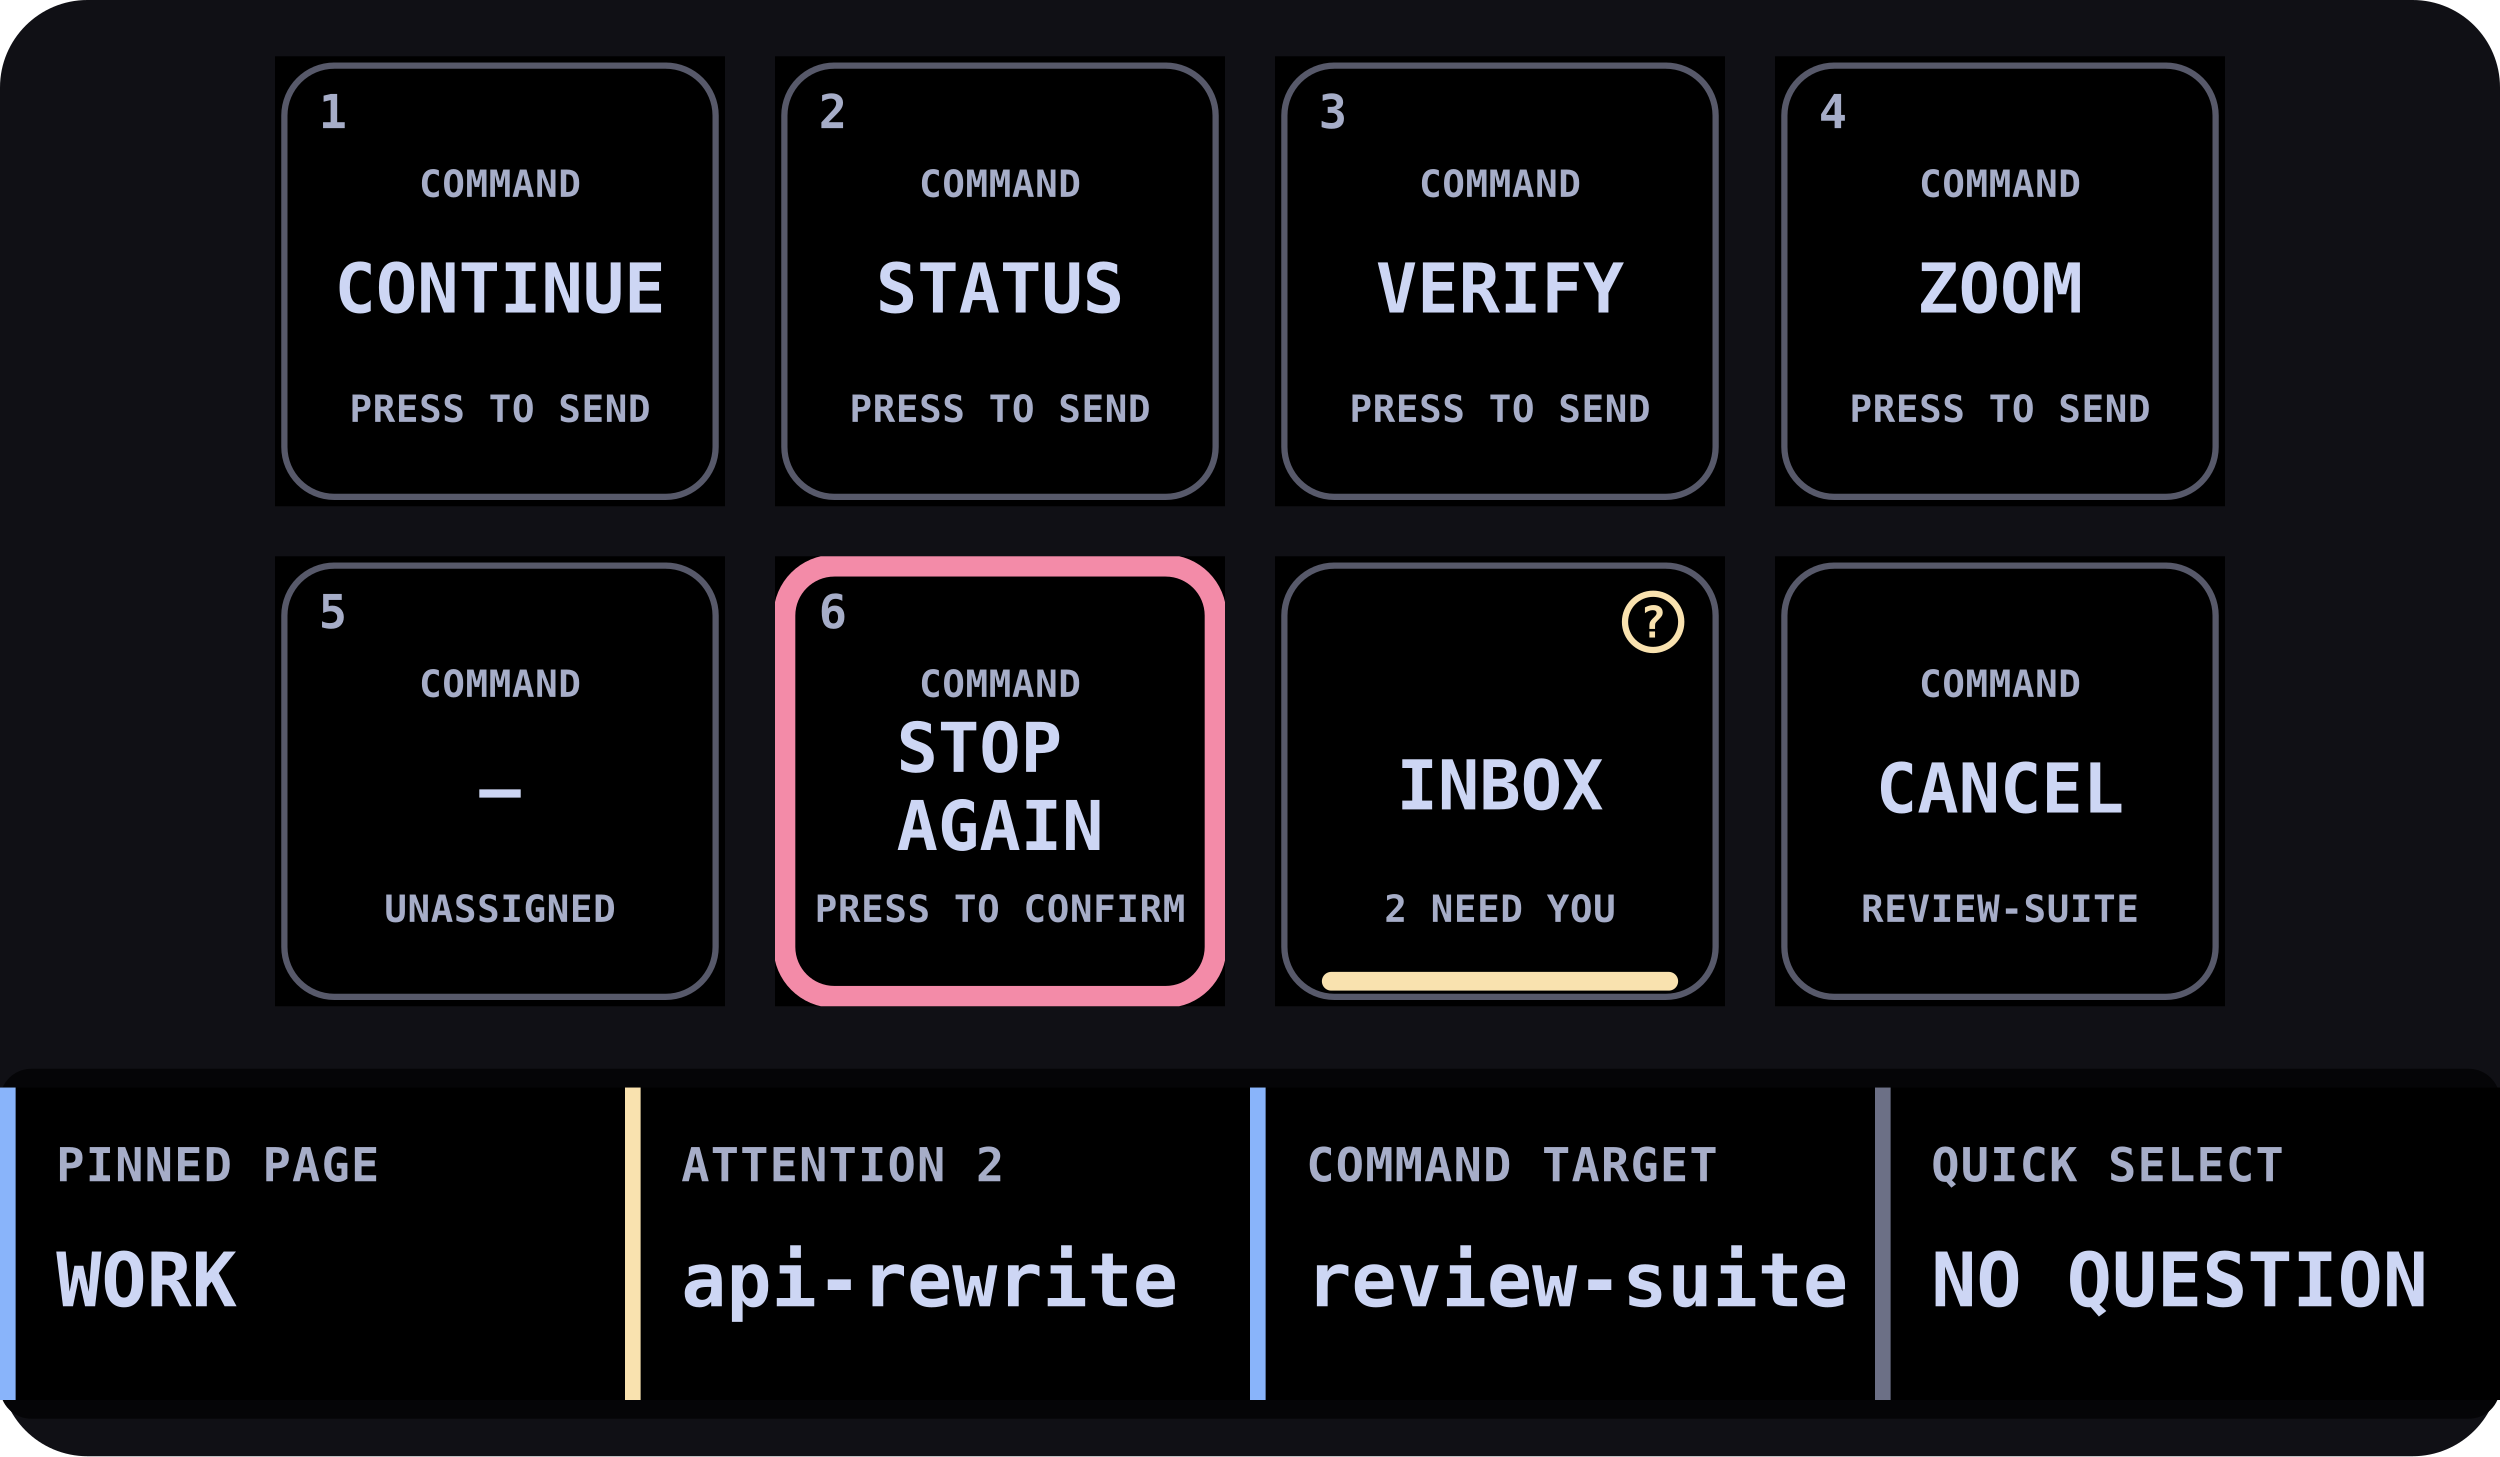
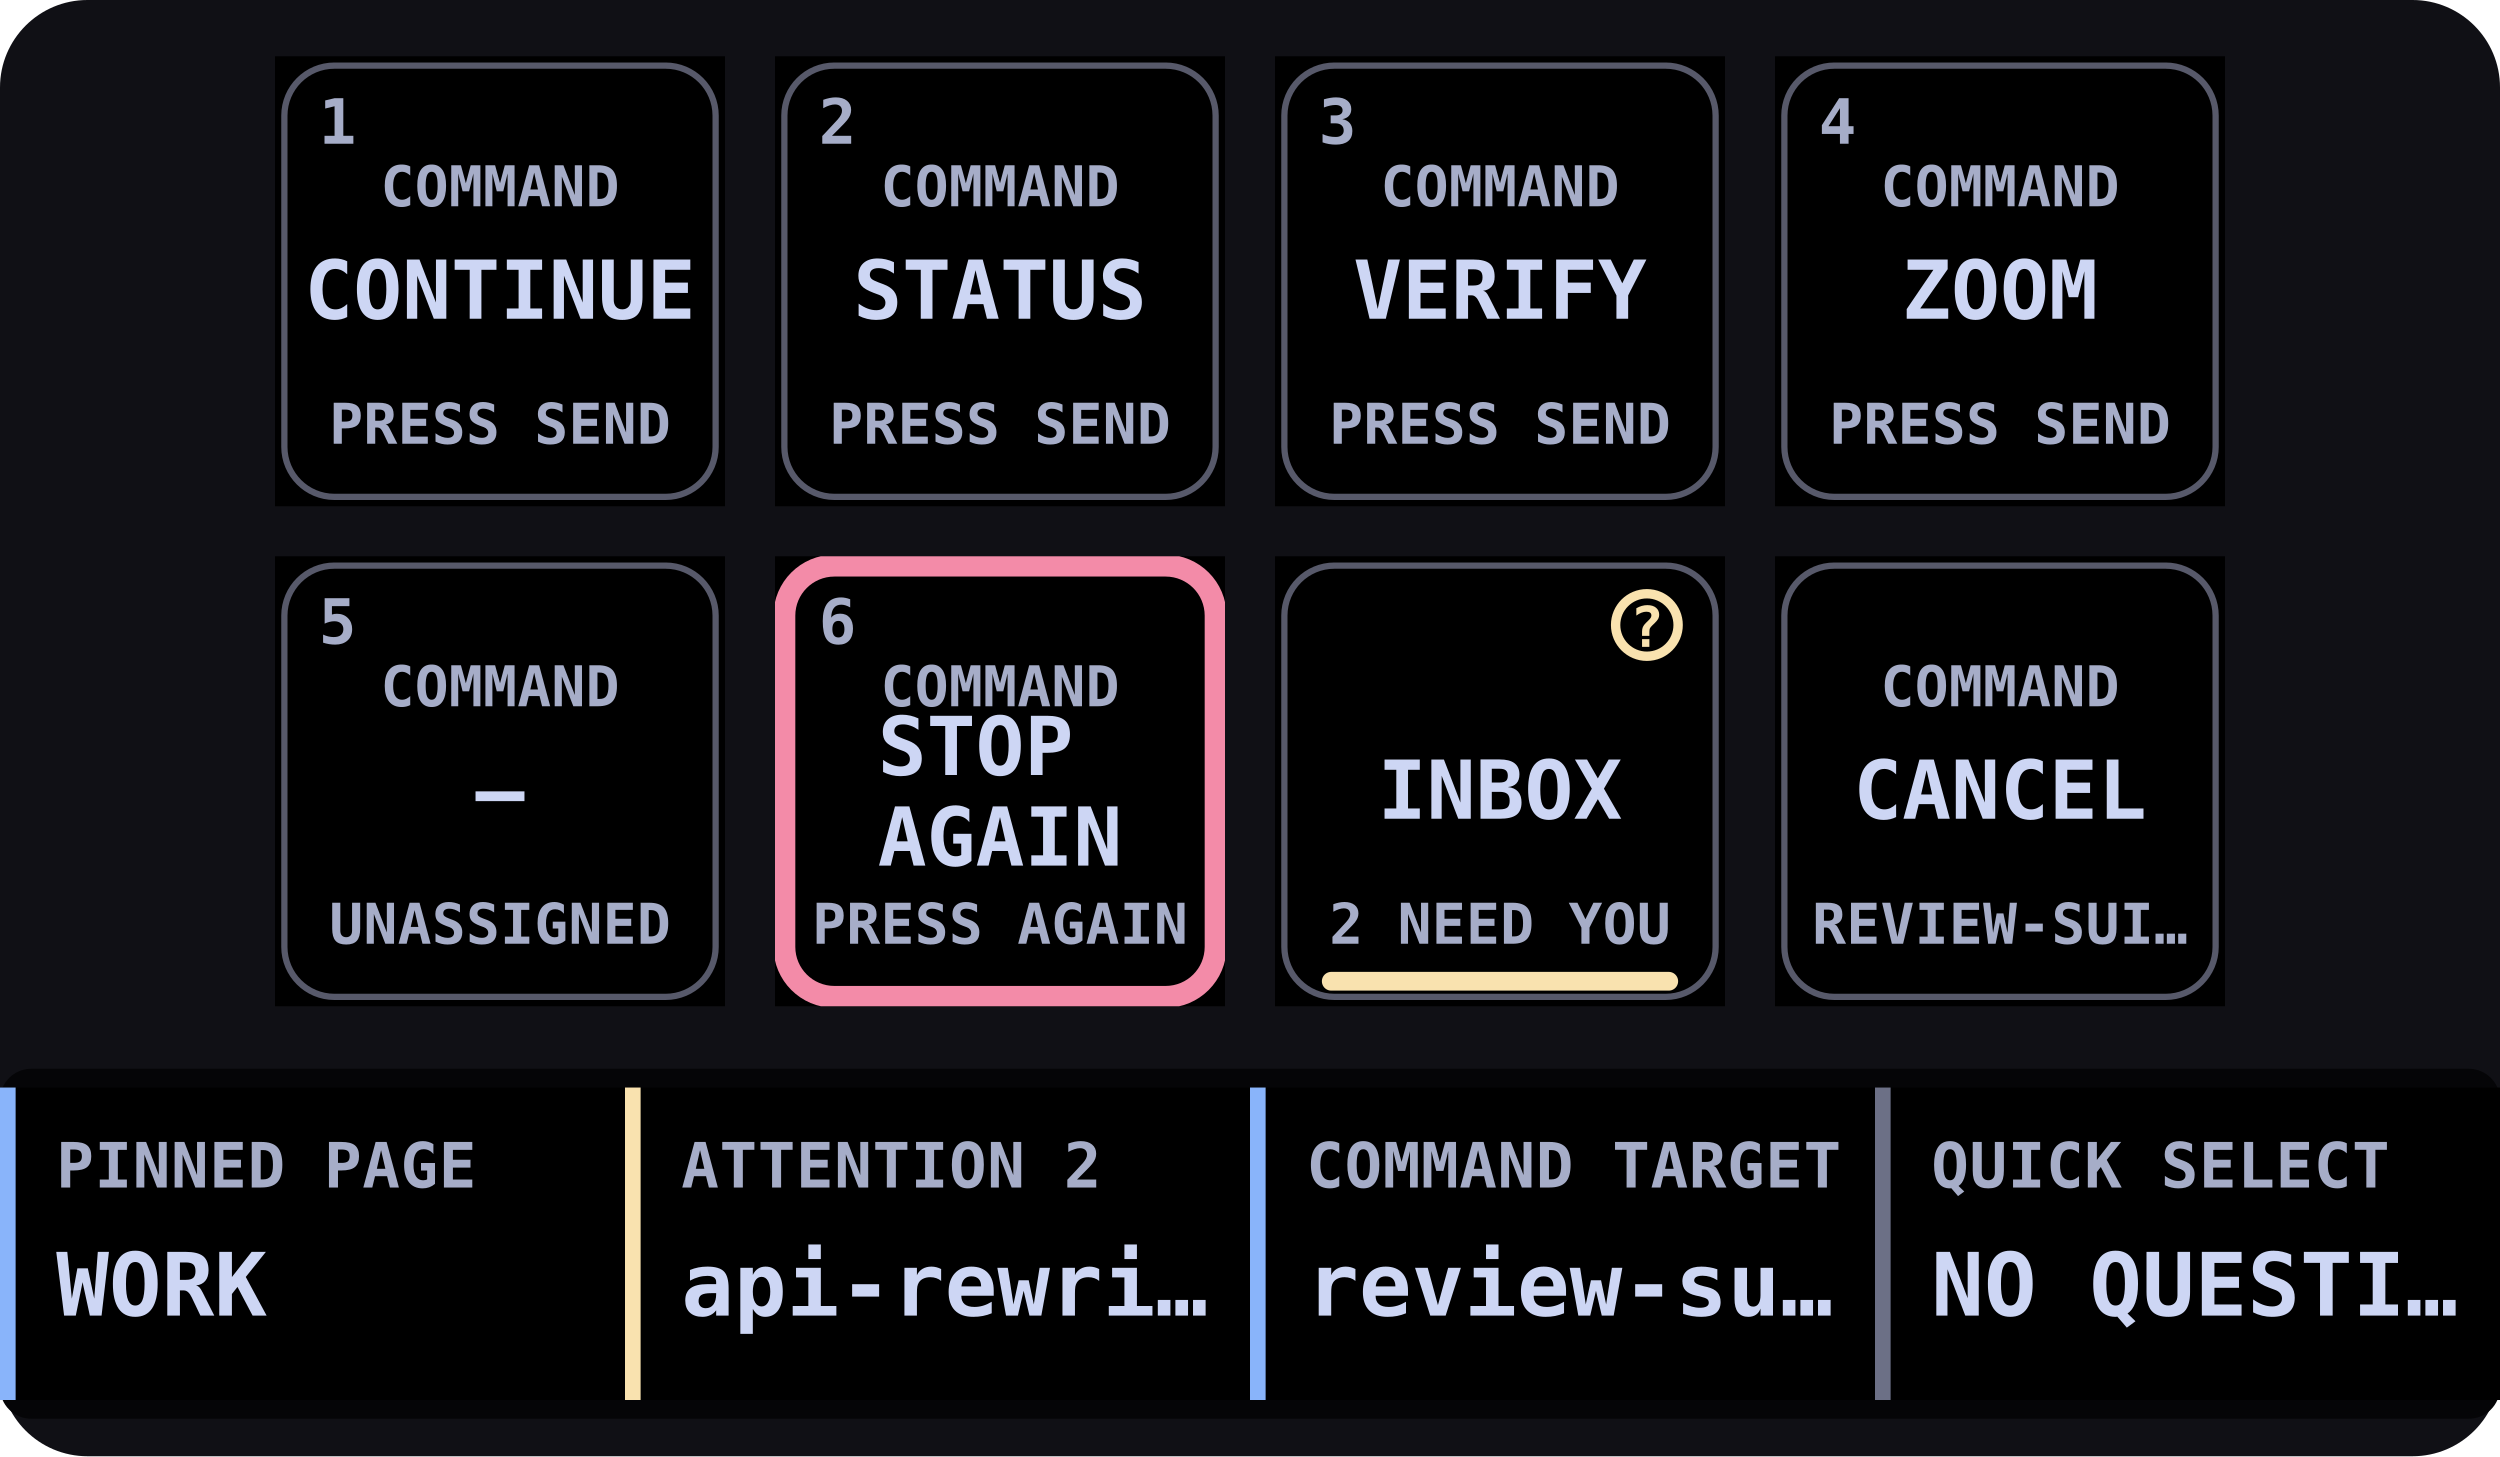
<svg xmlns="http://www.w3.org/2000/svg" width="800" height="466" viewBox="0 0 800 466">
  <rect width="800" height="466" rx="28" fill="#101015" />
  <svg x="88" y="18" width="144" height="144" viewBox="0 0 144 144">
-     <style>.label{font:700 22px Consolas,'Cascadia Mono',monospace;fill:rgb(205 214 244);text-anchor:middle}.meta{font:700 15px Consolas,'Cascadia Mono',monospace;fill:rgb(166 173 200)}.context,.detail{font:700 12px Consolas,'Cascadia Mono',monospace;fill:rgb(166 173 200);text-anchor:middle;letter-spacing:.2px}</style>
+     <style>.label{font:700 26px Consolas,'Cascadia Mono',monospace;fill:rgb(205 214 244);text-anchor:middle}.meta{font:700 20px Consolas,'Cascadia Mono',monospace;fill:rgb(166 173 200)}.context,.detail{font:700 18px Consolas,'Cascadia Mono',monospace;fill:rgb(166 173 200);text-anchor:middle;letter-spacing:.1px}</style>
    <rect width="144" height="144" fill="#000000" />
    <rect x="3" y="3" width="138" height="138" rx="16" fill="none" stroke="rgb(87 89 106)" stroke-width="2" />
-     <text x="14" y="23" class="meta">1</text>
-     <text x="72" y="45" class="context">COMMAND</text>
-     <text x="72" y="82" class="label">
+     <text x="14" y="28" class="meta">1</text>
+     <text x="72" y="48" class="context">COMMAND</text>
+     <text x="72" y="84" class="label">
      <tspan x="72" dy="0">CONTINUE</tspan>
    </text>
-     <text x="72" y="117" class="detail">PRESS TO SEND</text>
+     <text x="72" y="124" class="detail">PRESS SEND</text>
  </svg>
  <svg x="248" y="18" width="144" height="144" viewBox="0 0 144 144">
-     <style>.label{font:700 22px Consolas,'Cascadia Mono',monospace;fill:rgb(205 214 244);text-anchor:middle}.meta{font:700 15px Consolas,'Cascadia Mono',monospace;fill:rgb(166 173 200)}.context,.detail{font:700 12px Consolas,'Cascadia Mono',monospace;fill:rgb(166 173 200);text-anchor:middle;letter-spacing:.2px}</style>
+     <style>.label{font:700 26px Consolas,'Cascadia Mono',monospace;fill:rgb(205 214 244);text-anchor:middle}.meta{font:700 20px Consolas,'Cascadia Mono',monospace;fill:rgb(166 173 200)}.context,.detail{font:700 18px Consolas,'Cascadia Mono',monospace;fill:rgb(166 173 200);text-anchor:middle;letter-spacing:.1px}</style>
    <rect width="144" height="144" fill="#000000" />
    <rect x="3" y="3" width="138" height="138" rx="16" fill="none" stroke="rgb(87 89 106)" stroke-width="2" />
-     <text x="14" y="23" class="meta">2</text>
-     <text x="72" y="45" class="context">COMMAND</text>
-     <text x="72" y="82" class="label">
+     <text x="14" y="28" class="meta">2</text>
+     <text x="72" y="48" class="context">COMMAND</text>
+     <text x="72" y="84" class="label">
      <tspan x="72" dy="0">STATUS</tspan>
    </text>
-     <text x="72" y="117" class="detail">PRESS TO SEND</text>
+     <text x="72" y="124" class="detail">PRESS SEND</text>
  </svg>
  <svg x="408" y="18" width="144" height="144" viewBox="0 0 144 144">
-     <style>.label{font:700 22px Consolas,'Cascadia Mono',monospace;fill:rgb(205 214 244);text-anchor:middle}.meta{font:700 15px Consolas,'Cascadia Mono',monospace;fill:rgb(166 173 200)}.context,.detail{font:700 12px Consolas,'Cascadia Mono',monospace;fill:rgb(166 173 200);text-anchor:middle;letter-spacing:.2px}</style>
+     <style>.label{font:700 26px Consolas,'Cascadia Mono',monospace;fill:rgb(205 214 244);text-anchor:middle}.meta{font:700 20px Consolas,'Cascadia Mono',monospace;fill:rgb(166 173 200)}.context,.detail{font:700 18px Consolas,'Cascadia Mono',monospace;fill:rgb(166 173 200);text-anchor:middle;letter-spacing:.1px}</style>
    <rect width="144" height="144" fill="#000000" />
    <rect x="3" y="3" width="138" height="138" rx="16" fill="none" stroke="rgb(87 89 106)" stroke-width="2" />
-     <text x="14" y="23" class="meta">3</text>
-     <text x="72" y="45" class="context">COMMAND</text>
-     <text x="72" y="82" class="label">
+     <text x="14" y="28" class="meta">3</text>
+     <text x="72" y="48" class="context">COMMAND</text>
+     <text x="72" y="84" class="label">
      <tspan x="72" dy="0">VERIFY</tspan>
    </text>
-     <text x="72" y="117" class="detail">PRESS TO SEND</text>
+     <text x="72" y="124" class="detail">PRESS SEND</text>
  </svg>
  <svg x="568" y="18" width="144" height="144" viewBox="0 0 144 144">
-     <style>.label{font:700 22px Consolas,'Cascadia Mono',monospace;fill:rgb(205 214 244);text-anchor:middle}.meta{font:700 15px Consolas,'Cascadia Mono',monospace;fill:rgb(166 173 200)}.context,.detail{font:700 12px Consolas,'Cascadia Mono',monospace;fill:rgb(166 173 200);text-anchor:middle;letter-spacing:.2px}</style>
+     <style>.label{font:700 26px Consolas,'Cascadia Mono',monospace;fill:rgb(205 214 244);text-anchor:middle}.meta{font:700 20px Consolas,'Cascadia Mono',monospace;fill:rgb(166 173 200)}.context,.detail{font:700 18px Consolas,'Cascadia Mono',monospace;fill:rgb(166 173 200);text-anchor:middle;letter-spacing:.1px}</style>
    <rect width="144" height="144" fill="#000000" />
    <rect x="3" y="3" width="138" height="138" rx="16" fill="none" stroke="rgb(87 89 106)" stroke-width="2" />
-     <text x="14" y="23" class="meta">4</text>
-     <text x="72" y="45" class="context">COMMAND</text>
-     <text x="72" y="82" class="label">
+     <text x="14" y="28" class="meta">4</text>
+     <text x="72" y="48" class="context">COMMAND</text>
+     <text x="72" y="84" class="label">
      <tspan x="72" dy="0">ZOOM</tspan>
    </text>
-     <text x="72" y="117" class="detail">PRESS TO SEND</text>
+     <text x="72" y="124" class="detail">PRESS SEND</text>
  </svg>
  <svg x="88" y="178" width="144" height="144" viewBox="0 0 144 144">
-     <style>.label{font:700 22px Consolas,'Cascadia Mono',monospace;fill:rgb(205 214 244);text-anchor:middle}.meta{font:700 15px Consolas,'Cascadia Mono',monospace;fill:rgb(166 173 200)}.context,.detail{font:700 12px Consolas,'Cascadia Mono',monospace;fill:rgb(166 173 200);text-anchor:middle;letter-spacing:.2px}</style>
+     <style>.label{font:700 26px Consolas,'Cascadia Mono',monospace;fill:rgb(205 214 244);text-anchor:middle}.meta{font:700 20px Consolas,'Cascadia Mono',monospace;fill:rgb(166 173 200)}.context,.detail{font:700 18px Consolas,'Cascadia Mono',monospace;fill:rgb(166 173 200);text-anchor:middle;letter-spacing:.1px}</style>
    <rect width="144" height="144" fill="#000000" />
    <rect x="3" y="3" width="138" height="138" rx="16" fill="none" stroke="rgb(87 89 106)" stroke-width="2" />
-     <text x="14" y="23" class="meta">5</text>
-     <text x="72" y="45" class="context">COMMAND</text>
-     <text x="72" y="82" class="label">
+     <text x="14" y="28" class="meta">5</text>
+     <text x="72" y="48" class="context">COMMAND</text>
+     <text x="72" y="84" class="label">
      <tspan x="72" dy="0">—</tspan>
    </text>
-     <text x="72" y="117" class="detail">UNASSIGNED</text>
+     <text x="72" y="124" class="detail">UNASSIGNED</text>
  </svg>
  <svg x="248" y="178" width="144" height="144" viewBox="0 0 144 144">
-     <style>.label{font:700 22px Consolas,'Cascadia Mono',monospace;fill:rgb(243 139 168);text-anchor:middle}.meta{font:700 15px Consolas,'Cascadia Mono',monospace;fill:rgb(166 173 200)}.context,.detail{font:700 12px Consolas,'Cascadia Mono',monospace;fill:rgb(166 173 200);text-anchor:middle;letter-spacing:.2px}</style>
+     <style>.label{font:700 26px Consolas,'Cascadia Mono',monospace;fill:rgb(243 139 168);text-anchor:middle}.meta{font:700 20px Consolas,'Cascadia Mono',monospace;fill:rgb(166 173 200)}.context,.detail{font:700 18px Consolas,'Cascadia Mono',monospace;fill:rgb(166 173 200);text-anchor:middle;letter-spacing:.1px}</style>
    <rect width="144" height="144" fill="#000000" />
    <rect x="3" y="3" width="138" height="138" rx="16" fill="none" stroke="rgb(243 139 168)" stroke-width="7" />
-     <text x="14" y="23" class="meta">6</text>
-     <text x="72" y="45" class="context">COMMAND</text>
-     <text x="72" y="69" class="label">
+     <text x="14" y="28" class="meta">6</text>
+     <text x="72" y="48" class="context">COMMAND</text>
+     <text x="72" y="70" class="label">
      <tspan x="72" dy="0">STOP</tspan>
-       <tspan x="72" dy="25">AGAIN</tspan>
+       <tspan x="72" dy="29">AGAIN</tspan>
    </text>
-     <text x="72" y="117" class="detail">PRESS TO CONFIRM</text>
+     <text x="72" y="124" class="detail">PRESS AGAIN</text>
  </svg>
  <svg x="408" y="178" width="144" height="144" viewBox="0 0 144 144">
-     <style>.label{font:700 22px Consolas,'Cascadia Mono',monospace;fill:rgb(205 214 244);text-anchor:middle}.meta{font:700 15px Consolas,'Cascadia Mono',monospace;fill:rgb(166 173 200)}.context,.detail{font:700 12px Consolas,'Cascadia Mono',monospace;fill:rgb(166 173 200);text-anchor:middle;letter-spacing:.2px}</style>
+     <style>.label{font:700 26px Consolas,'Cascadia Mono',monospace;fill:rgb(205 214 244);text-anchor:middle}.meta{font:700 20px Consolas,'Cascadia Mono',monospace;fill:rgb(166 173 200)}.context,.detail{font:700 18px Consolas,'Cascadia Mono',monospace;fill:rgb(166 173 200);text-anchor:middle;letter-spacing:.1px}</style>
    <rect width="144" height="144" fill="#000000" />
    <rect x="3" y="3" width="138" height="138" rx="16" fill="none" stroke="rgb(87 89 106)" stroke-width="2" />
-     <circle cx="121" cy="21" r="9" fill="none" stroke="rgb(249 226 175)" stroke-width="2" />
-     <text x="121" y="26" text-anchor="middle" font-family="Consolas,monospace" font-size="14" font-weight="700" fill="rgb(249 226 175)">?</text>
-     <text x="72" y="81" class="label">
+     <circle cx="119" cy="22" r="10" fill="none" stroke="rgb(249 226 175)" stroke-width="3" />
+     <text x="119" y="29" text-anchor="middle" font-family="Consolas,monospace" font-size="18" font-weight="700" fill="rgb(249 226 175)">?</text>
+     <text x="72" y="84" class="label">
      <tspan x="72" dy="0">INBOX</tspan>
    </text>
-     <text x="72" y="117" class="detail">2 NEED YOU</text>
+     <text x="72" y="124" class="detail">2 NEED YOU</text>
    <path d="M18 136H126" stroke="rgb(249 226 175)" stroke-width="6" stroke-linecap="round" />
  </svg>
  <svg x="568" y="178" width="144" height="144" viewBox="0 0 144 144">
-     <style>.label{font:700 22px Consolas,'Cascadia Mono',monospace;fill:rgb(205 214 244);text-anchor:middle}.meta{font:700 15px Consolas,'Cascadia Mono',monospace;fill:rgb(166 173 200)}.context,.detail{font:700 12px Consolas,'Cascadia Mono',monospace;fill:rgb(166 173 200);text-anchor:middle;letter-spacing:.2px}</style>
+     <style>.label{font:700 26px Consolas,'Cascadia Mono',monospace;fill:rgb(205 214 244);text-anchor:middle}.meta{font:700 20px Consolas,'Cascadia Mono',monospace;fill:rgb(166 173 200)}.context,.detail{font:700 18px Consolas,'Cascadia Mono',monospace;fill:rgb(166 173 200);text-anchor:middle;letter-spacing:.1px}</style>
    <rect width="144" height="144" fill="#000000" />
    <rect x="3" y="3" width="138" height="138" rx="16" fill="none" stroke="rgb(87 89 106)" stroke-width="2" />
-     <text x="72" y="45" class="context">COMMAND</text>
-     <text x="72" y="82" class="label">
+     <text x="72" y="48" class="context">COMMAND</text>
+     <text x="72" y="84" class="label">
      <tspan x="72" dy="0">CANCEL</tspan>
    </text>
-     <text x="72" y="117" class="detail">REVIEW-SUITE</text>
+     <text x="72" y="124" class="detail">REVIEW-SUI…</text>
  </svg>
  <rect y="342" width="800" height="112" rx="10" fill="#050507" />
  <svg x="0" y="348" width="200" height="100" viewBox="0 0 200 100">
-     <style>.title{font:700 15px Consolas,'Cascadia Mono',monospace;fill:rgb(166 173 200);letter-spacing:.4px}.value{font:700 24px Consolas,'Cascadia Mono',monospace;fill:rgb(205 214 244)}</style>
+     <style>.title{font:700 20px Consolas,'Cascadia Mono',monospace;fill:rgb(166 173 200);letter-spacing:.2px}.value{font:700 28px Consolas,'Cascadia Mono',monospace;fill:rgb(205 214 244)}</style>
    <rect width="200" height="100" fill="#000000" />
    <rect x="0" y="0" width="5" height="100" fill="rgb(137 180 250)" />
-     <text x="18" y="30" class="title">PINNED PAGE</text>
-     <text x="18" y="70" class="value">WORK</text>
+     <text x="18" y="32" class="title">PINNED PAGE</text>
+     <text x="18" y="73" class="value">WORK</text>
  </svg>
  <svg x="200" y="348" width="200" height="100" viewBox="0 0 200 100">
-     <style>.title{font:700 15px Consolas,'Cascadia Mono',monospace;fill:rgb(166 173 200);letter-spacing:.4px}.value{font:700 24px Consolas,'Cascadia Mono',monospace;fill:rgb(205 214 244)}</style>
+     <style>.title{font:700 20px Consolas,'Cascadia Mono',monospace;fill:rgb(166 173 200);letter-spacing:.2px}.value{font:700 28px Consolas,'Cascadia Mono',monospace;fill:rgb(205 214 244)}</style>
    <rect width="200" height="100" fill="#000000" />
    <rect x="0" y="0" width="5" height="100" fill="rgb(249 226 175)" />
-     <text x="18" y="30" class="title">ATTENTION 2</text>
-     <text x="18" y="70" class="value">api-rewrite</text>
+     <text x="18" y="32" class="title">ATTENTION 2</text>
+     <text x="18" y="73" class="value">api-rewri…</text>
  </svg>
  <svg x="400" y="348" width="200" height="100" viewBox="0 0 200 100">
-     <style>.title{font:700 15px Consolas,'Cascadia Mono',monospace;fill:rgb(166 173 200);letter-spacing:.4px}.value{font:700 24px Consolas,'Cascadia Mono',monospace;fill:rgb(205 214 244)}</style>
+     <style>.title{font:700 20px Consolas,'Cascadia Mono',monospace;fill:rgb(166 173 200);letter-spacing:.2px}.value{font:700 28px Consolas,'Cascadia Mono',monospace;fill:rgb(205 214 244)}</style>
    <rect width="200" height="100" fill="#000000" />
    <rect x="0" y="0" width="5" height="100" fill="rgb(137 180 250)" />
-     <text x="18" y="30" class="title">COMMAND TARGET</text>
-     <text x="18" y="70" class="value">review-suite</text>
+     <text x="18" y="32" class="title">COMMAND TARGET</text>
+     <text x="18" y="73" class="value">review-su…</text>
  </svg>
  <svg x="600" y="348" width="200" height="100" viewBox="0 0 200 100">
-     <style>.title{font:700 15px Consolas,'Cascadia Mono',monospace;fill:rgb(166 173 200);letter-spacing:.4px}.value{font:700 24px Consolas,'Cascadia Mono',monospace;fill:rgb(205 214 244)}</style>
+     <style>.title{font:700 20px Consolas,'Cascadia Mono',monospace;fill:rgb(166 173 200);letter-spacing:.2px}.value{font:700 28px Consolas,'Cascadia Mono',monospace;fill:rgb(205 214 244)}</style>
    <rect width="200" height="100" fill="#000000" />
    <rect x="0" y="0" width="5" height="100" fill="rgb(108 112 134)" />
-     <text x="18" y="30" class="title">QUICK SELECT</text>
-     <text x="18" y="70" class="value">NO QUESTION</text>
+     <text x="18" y="32" class="title">QUICK SELECT</text>
+     <text x="18" y="73" class="value">NO QUESTI…</text>
  </svg>
</svg>
